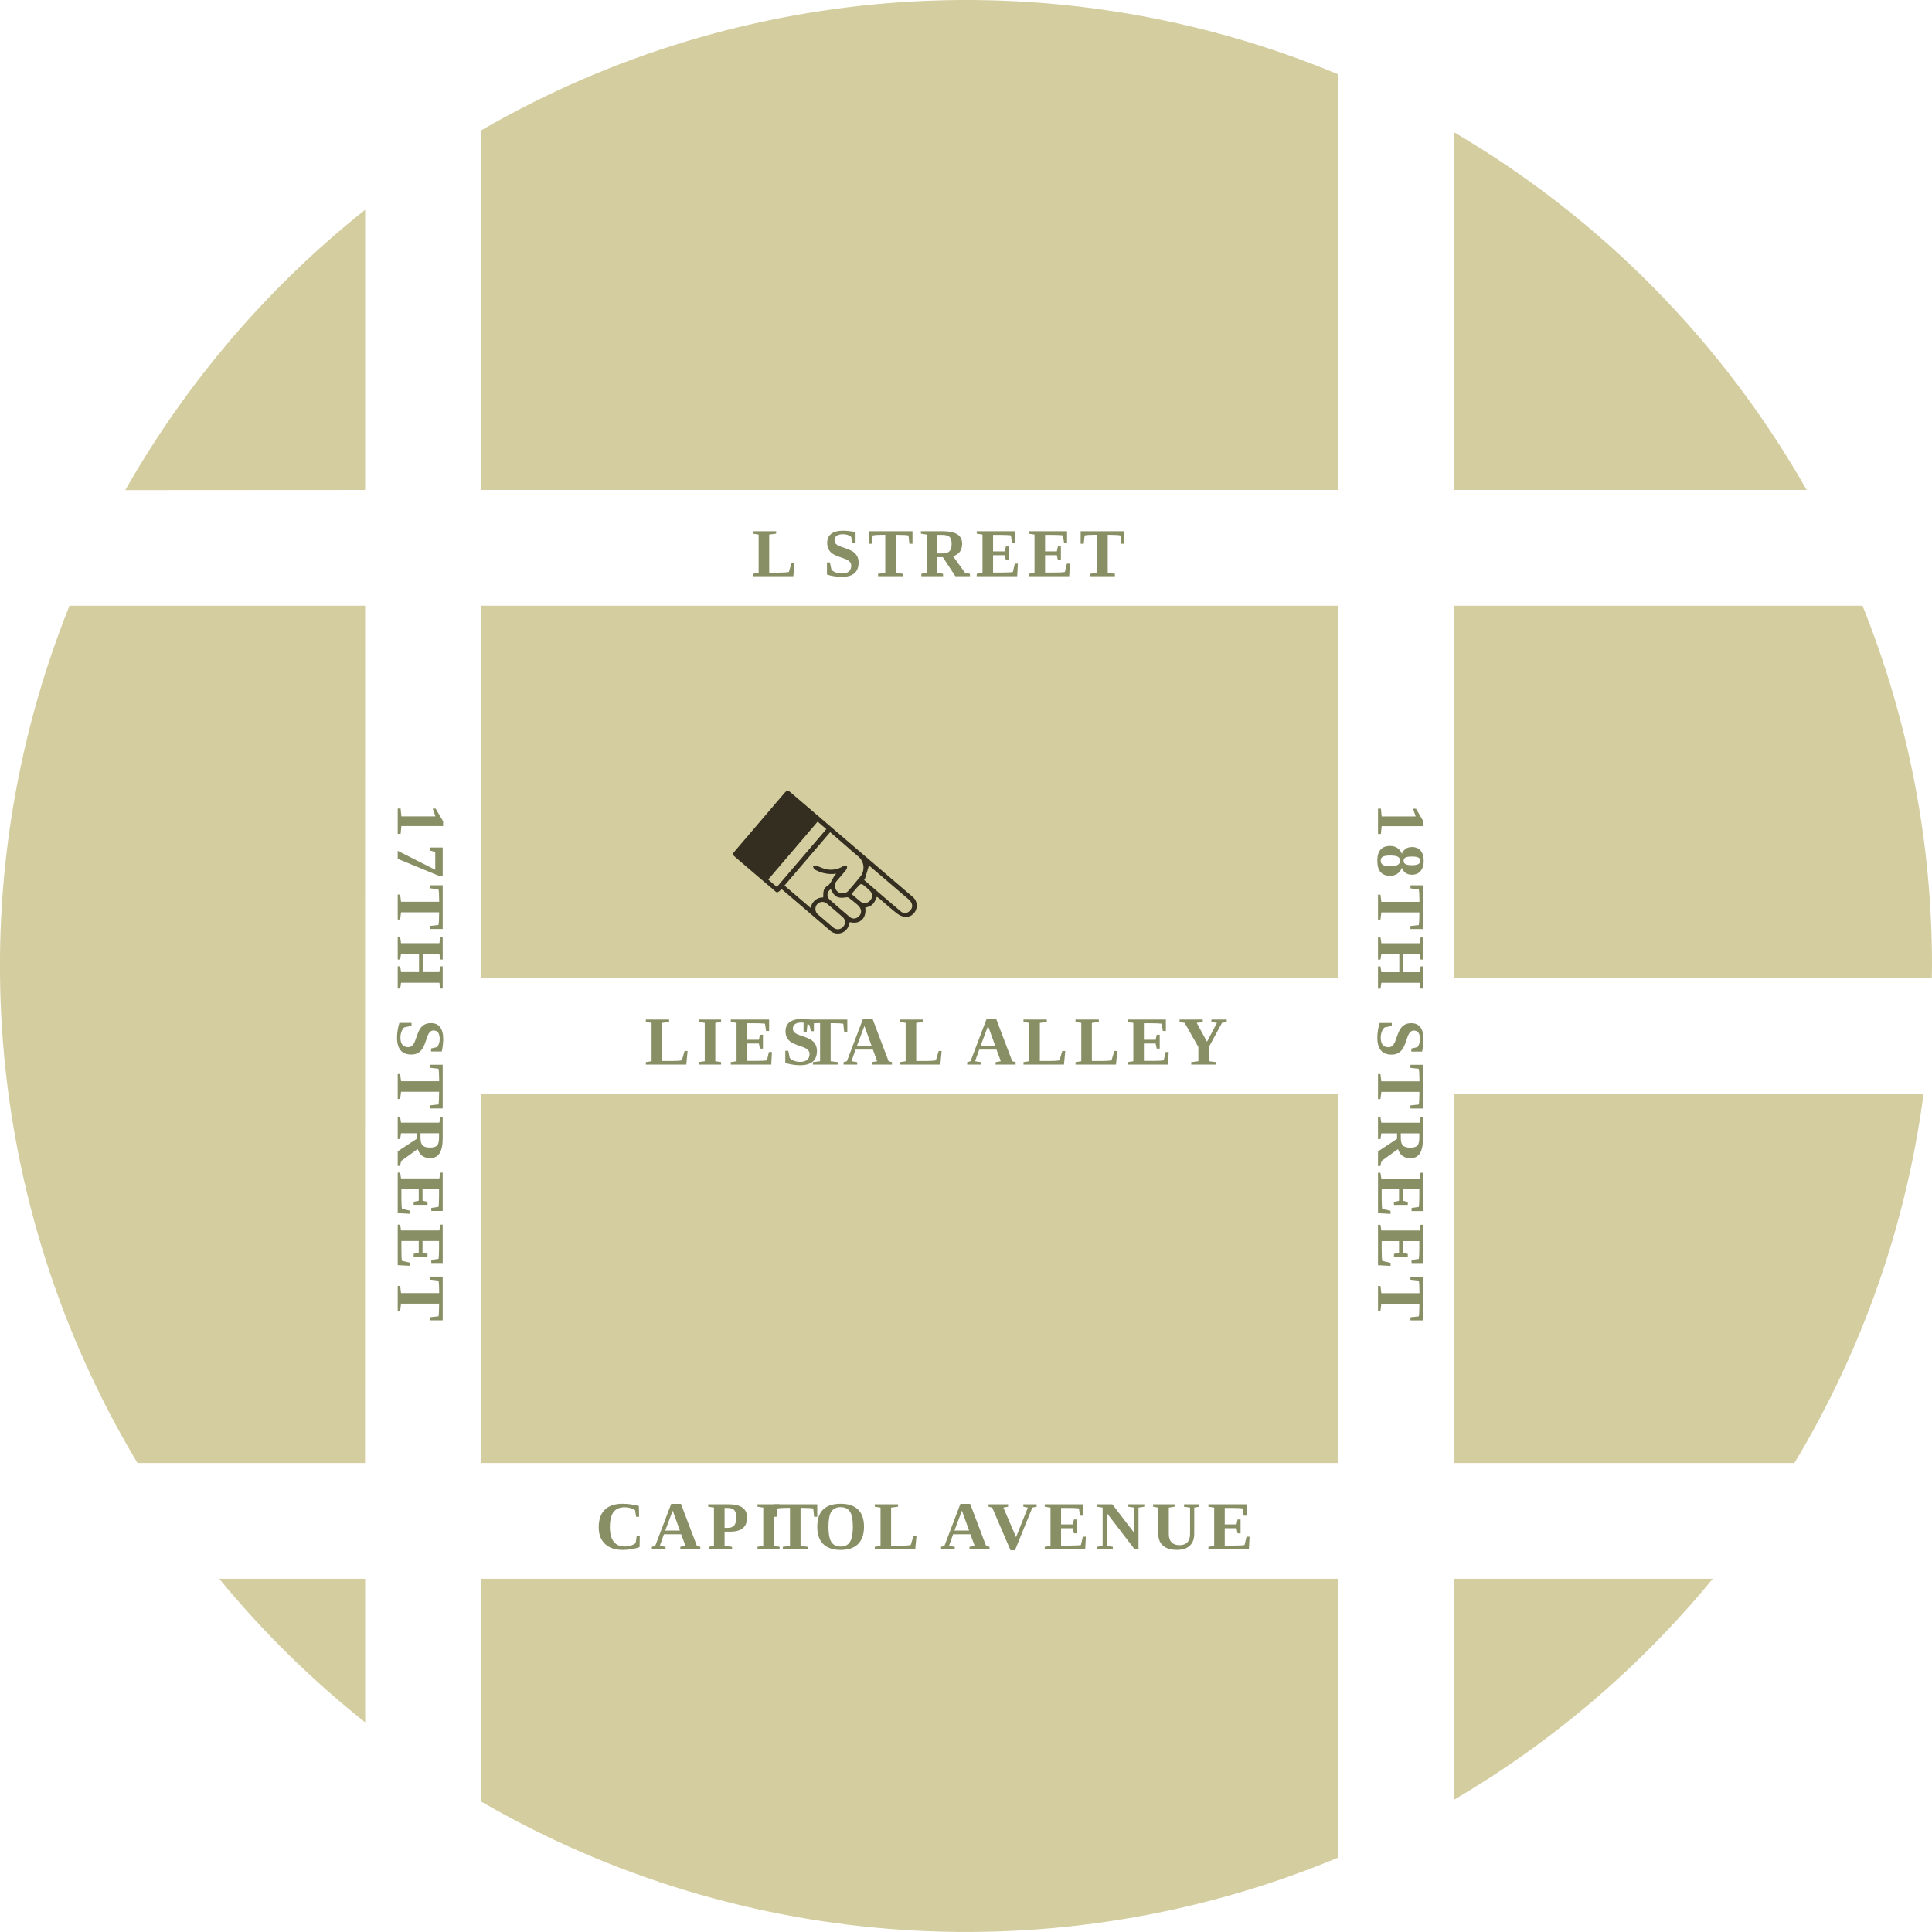
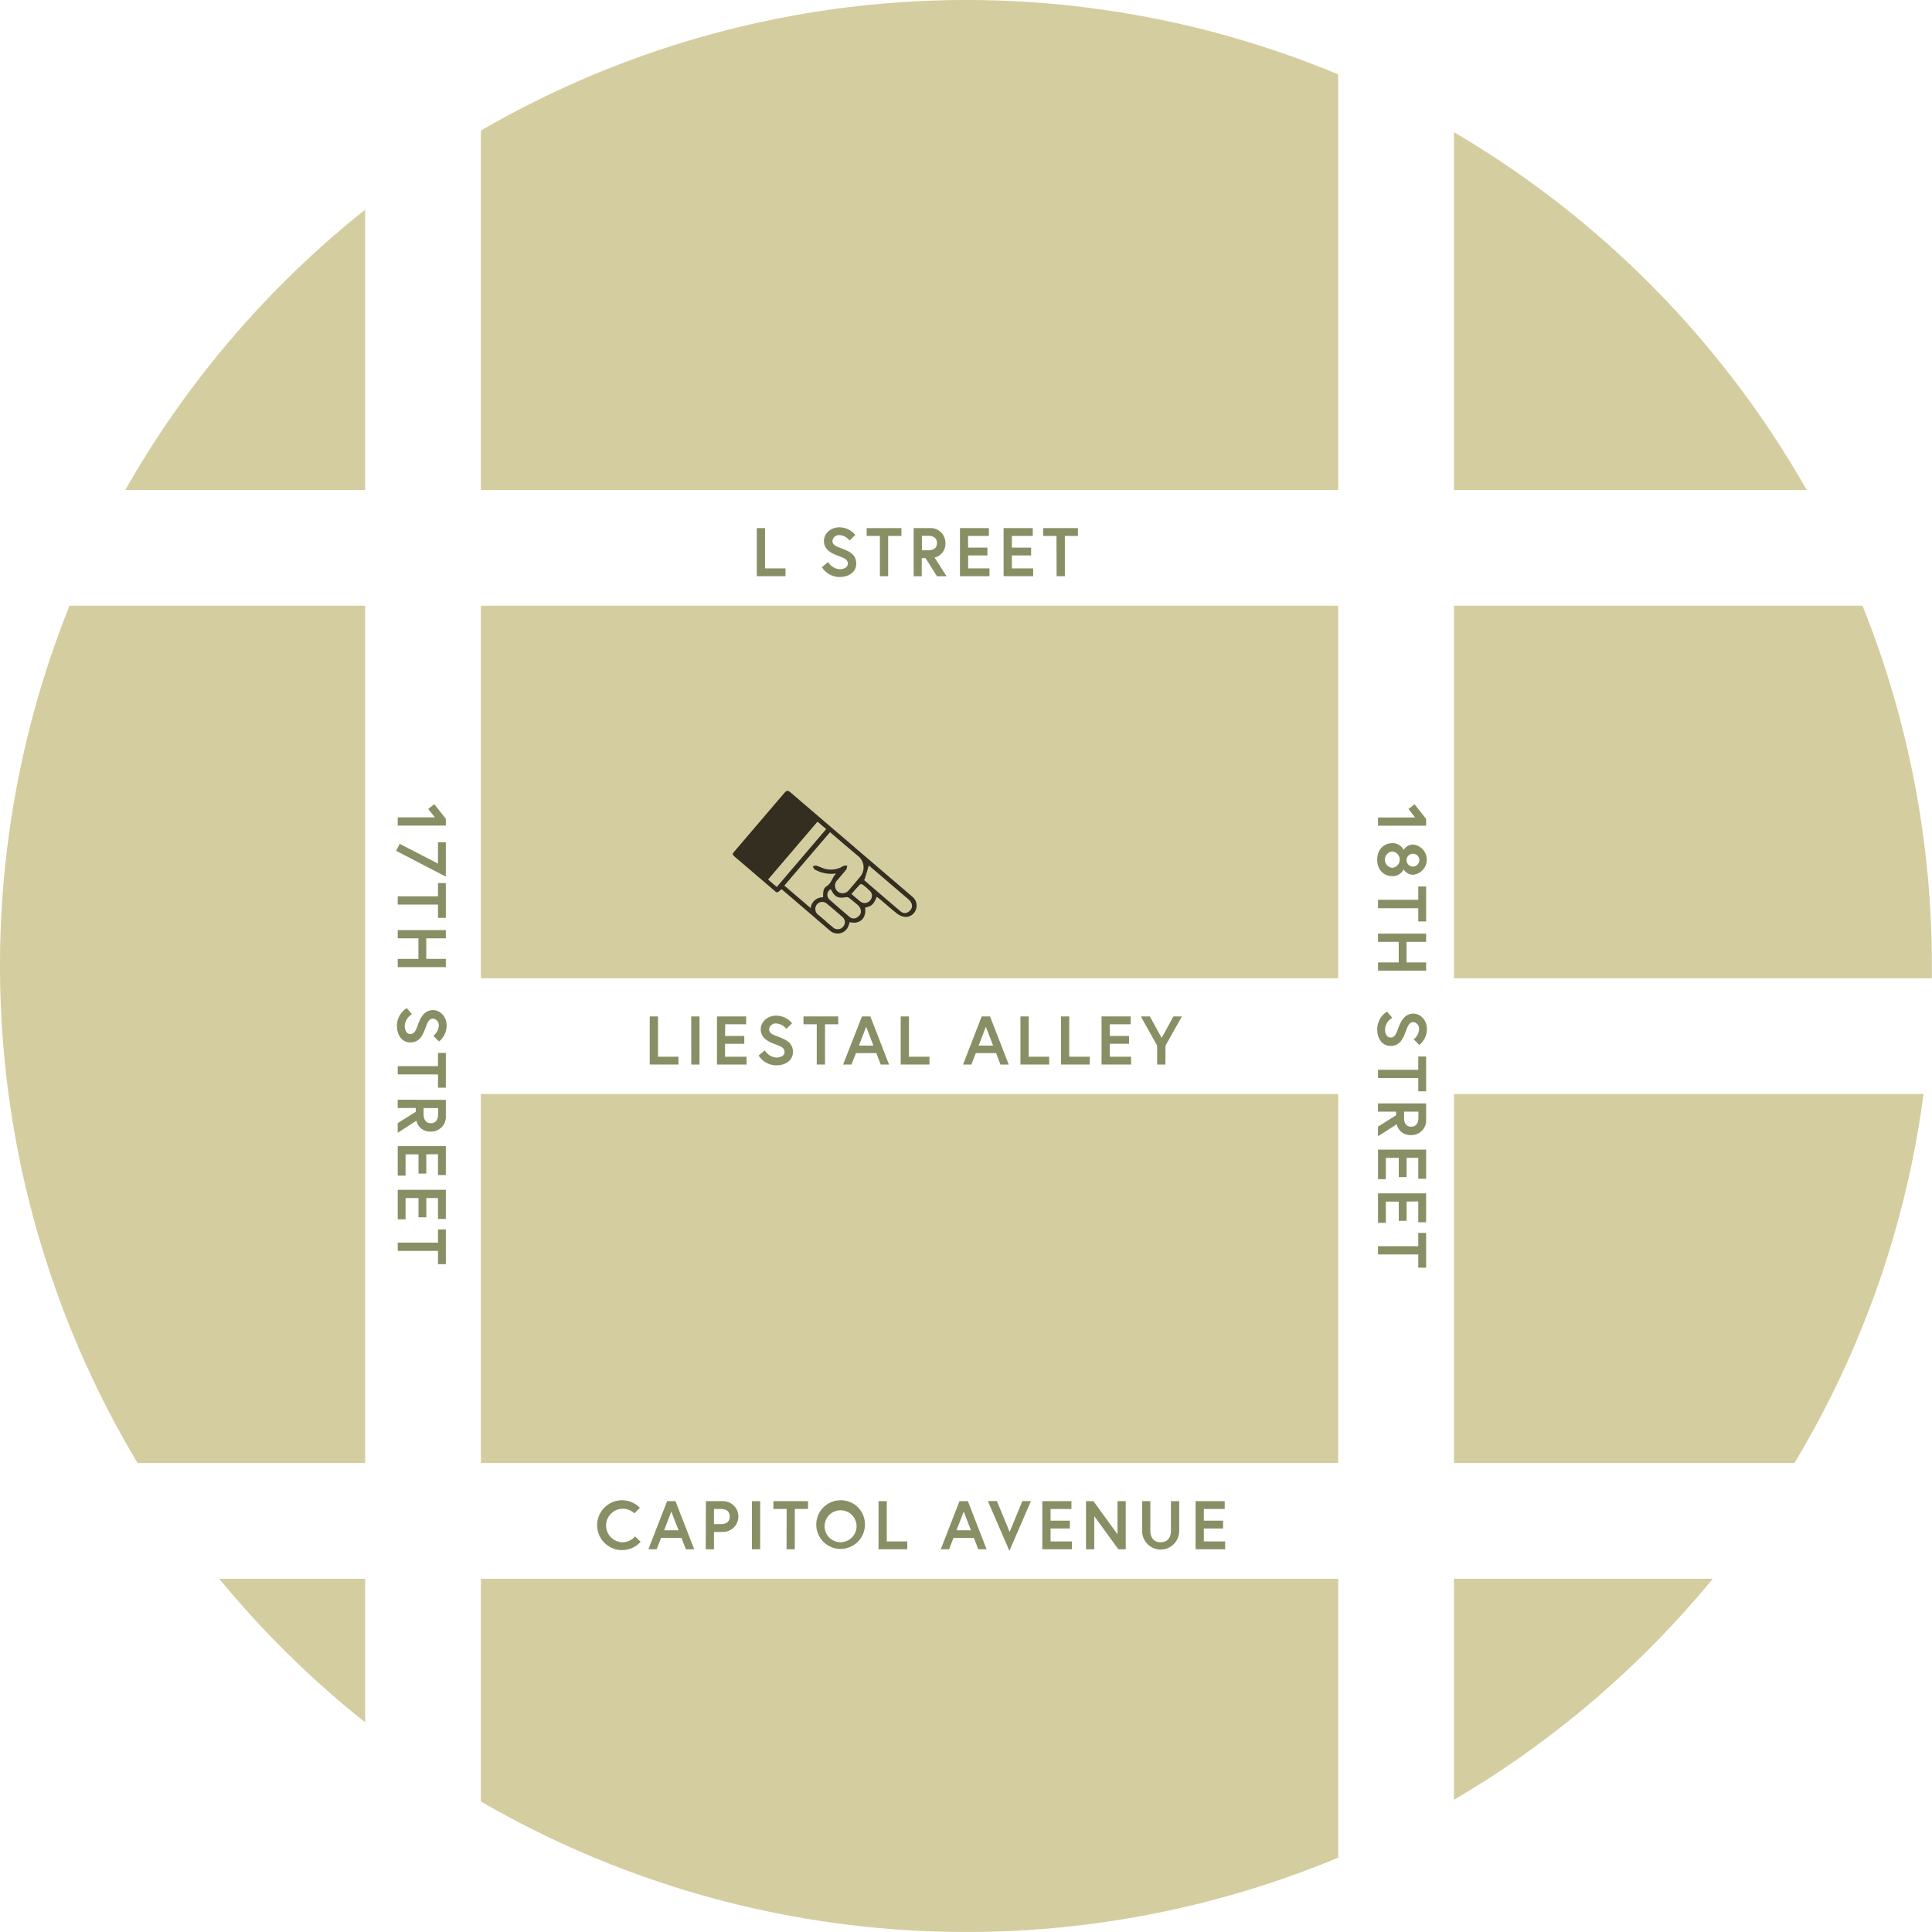
- <svg xmlns="http://www.w3.org/2000/svg" id="04f8ced7-1643-4854-b907-5af03be21b4b" data-name="Layer 1" viewBox="0 0 534.1 534.1">
-   <g>
-     <rect x="132.94" y="302.45" width="237" height="102" style="fill: #d4cd9f" />
-     <path d="M132.94,135.45h237V20.55a267.53,267.53,0,0,0-237,15.53Z" style="fill: #d4cd9f" />
-     <rect x="132.94" y="167.45" width="237" height="103" style="fill: #d4cd9f" />
-     <path d="M514.89,167.45H401.94v103H534.05c0-1.13.05-2.26.05-3.4A266.31,266.31,0,0,0,514.89,167.45Z" style="fill: #d4cd9f" />
-     <path d="M531.76,302.45H401.94v102h94.13A265.39,265.39,0,0,0,531.76,302.45Z" style="fill: #d4cd9f" />
-     <path d="M401.94,135.45h97.52a268.42,268.42,0,0,0-97.52-98.91Z" style="fill: #d4cd9f" />
-     <path d="M369.94,436.45h-237V498a267.44,267.44,0,0,0,237,15.53Z" style="fill: #d4cd9f" />
-     <path d="M401.94,436.45v61.1a268.21,268.21,0,0,0,71.55-61.1Z" style="fill: #d4cd9f" />
-     <path d="M100.94,167.45H19.21A267.46,267.46,0,0,0,38,404.45h62.91Z" style="fill: #d4cd9f" />
-     <path d="M100.94,135.45V58a268.12,268.12,0,0,0-66.3,77.49Z" style="fill: #d4cd9f" />
-     <path d="M100.94,436.45H60.61a268.36,268.36,0,0,0,40.33,39.69Z" style="fill: #d4cd9f" />
-   </g>
-   <path d="M242.42,247.92c-.92,2.17-1.32,2.53-3.22,3,.43,3-1.55,4.72-4.27,4a8.46,8.46,0,0,1-.48,1.39,3.2,3.2,0,0,1-5.11.84c-2-1.7-4-3.44-6-5.16l-6.47-5.53-.77-.65c-1.46,1.26-1.19,1.06-2.45,0-3.46-2.92-6.89-5.87-10.33-8.82-.92-.79-.92-.82-.14-1.74,4.57-5.35,9.16-10.7,13.72-16.07.55-.65.95-.73,1.63-.15q16.8,14.41,33.63,28.78a3.16,3.16,0,0,1,1.07,3.68,3,3,0,0,1-3,2,4.57,4.57,0,0,1-2.21-.93c-1.64-1.27-3.17-2.66-4.74-4ZM229.5,230.05l-12.64,14.77,7.28,6.21a3.36,3.36,0,0,1,3.43-2.94c0-1.81.14-2.56,1.08-3.13,1.33-.8,1.42-2.4,2.52-3.41a2.17,2.17,0,0,0-.78.06,9.4,9.4,0,0,1-5.21-1.26c-.23-.12-.29-.54-.43-.83a2.38,2.38,0,0,1,.91-.18,14.56,14.56,0,0,1,1.51.57,6.33,6.33,0,0,0,5.94-.46c.28-.17.73-.08,1.09-.12-.08.37,0,.82-.26,1.09-.78,1-1.64,2-2.46,2.92a2.14,2.14,0,0,0,.19,3.26,2.19,2.19,0,0,0,3-.5c1-1.18,2.05-2.36,3-3.57a4,4,0,0,0-.49-5.84c-1.17-1-2.37-2-3.55-3.05Zm-3.47-2.9-13.66,16,2.4,2.06,13.67-16Zm13,16.06-.17-.05s0,.07,0,.09c3.4,2.93,6.78,5.87,10.21,8.76a1.74,1.74,0,0,0,2.29-.07c1.14-.87,1.08-2.24-.17-3.31q-5.33-4.57-10.66-9.12l-.31-.23Zm-10.77,11.42h0c.72.62,1.43,1.26,2.18,1.86a1.91,1.91,0,0,0,2.64-.27,1.83,1.83,0,0,0-.08-2.65c-1.46-1.31-3-2.6-4.49-3.84a1.92,1.92,0,0,0-2.66.31,2,2,0,0,0,.24,2.74C226.81,253.4,227.54,254,228.27,254.63Zm1.41-8.81a1.76,1.76,0,0,0-.33,2.86c1.82,1.63,3.68,3.22,5.55,4.8a1.73,1.73,0,0,0,2.28.05c1.23-.85,1.16-2.35-.17-3.45-.76-.63-1.51-1.26-2.3-1.86a1.09,1.09,0,0,0-.73-.16C231.7,248.46,230.68,248,229.68,245.82Zm5.73,1.32c.87.74,1.61,1.39,2.36,2a1.94,1.94,0,0,0,2.74-.14,1.89,1.89,0,0,0,0-2.73,19.81,19.81,0,0,0-2-1.74.78.78,0,0,0-.77,0C236.9,245.35,236.2,246.21,235.41,247.14Z" style="fill: #332e20" />
-   <text transform="translate(164.59 428.29)" style="font-size: 19px;fill: #898f65;font-weight: 700;letter-spacing: 0.09em">CAPI<tspan x="48.94" y="0" style="letter-spacing: 0.07em">T</tspan>
-     <tspan x="60.42" y="0">OL </tspan>
-     <tspan x="95.38" y="0" style="letter-spacing: 0.011em">A</tspan>
-     <tspan x="108.47" y="0">VENUE</tspan>
-   </text>
-   <text transform="translate(207.8 159.29)" style="font-size: 19px;fill: #898f65;font-weight: 700;letter-spacing: 0.09em">L STREET</text>
-   <text transform="translate(178.21 294.29)" style="font-size: 19px;fill: #898f65;font-weight: 700;letter-spacing: 0.09em">LIES<tspan x="43.64" y="0" style="letter-spacing: 0.053em">T</tspan>
-     <tspan x="54.8" y="0">AL ALLEY</tspan>
-   </text>
-   <text transform="translate(380.95 222.03) rotate(90)" style="font-size: 19px;fill: #898f65;font-weight: 700;letter-spacing: 0.09em">18TH STREET</text>
-   <text transform="translate(109.95 222.01) rotate(90)" style="font-size: 19px;fill: #898f65;font-weight: 700;letter-spacing: 0.09em">17TH STREET</text>
+ <svg xmlns="http://www.w3.org/2000/svg" id="a1fe751a-4b0d-40a2-9fd8-4a20313e5b23" data-name="Layer 1" viewBox="0 0 534.1 534.1">
+   <rect x="132.94" y="302.45" width="237" height="102" style="fill:#d4cd9f" />
+   <path d="M520.38,298.71H390.56v102h94.13A265.28,265.28,0,0,0,520.38,298.71Z" transform="translate(11.38 3.74)" style="fill:#d4cd9f" />
+   <path d="M89.56,163.71H7.83a267.46,267.46,0,0,0,18.82,237H89.56Z" transform="translate(11.38 3.74)" style="fill:#d4cd9f" />
+   <path d="M503.51,163.71H390.56v103H522.68c0-1.13,0-2.26,0-3.4A266.31,266.31,0,0,0,503.51,163.71Z" transform="translate(11.38 3.74)" style="fill:#d4cd9f" />
+   <rect x="132.94" y="167.45" width="237" height="103" style="fill:#d4cd9f" />
+   <path d="M358.56,432.71h-237v61.57a267.53,267.53,0,0,0,237,15.53Z" transform="translate(11.38 3.74)" style="fill:#d4cd9f" />
+   <path d="M390.56,432.71v61.11a268.27,268.27,0,0,0,71.55-61.11Z" transform="translate(11.38 3.74)" style="fill:#d4cd9f" />
+   <path d="M89.56,432.71H49.23A268.36,268.36,0,0,0,89.56,472.4Z" transform="translate(11.38 3.74)" style="fill:#d4cd9f" />
+   <path d="M89.56,131.71V54.22a268.4,268.4,0,0,0-66.3,77.49Z" transform="translate(11.38 3.74)" style="fill:#d4cd9f" />
+   <path d="M121.56,131.71h237V16.82a267.44,267.44,0,0,0-237,15.53Z" transform="translate(11.38 3.74)" style="fill:#d4cd9f" />
+   <path d="M390.56,131.71h97.52A268.34,268.34,0,0,0,390.56,32.8Z" transform="translate(11.38 3.74)" style="fill:#d4cd9f" />
+   <path d="M231,244.18c-.91,2.17-1.32,2.54-3.22,3,.43,3-1.55,4.71-4.27,4a8.42,8.42,0,0,1-.47,1.39,3.21,3.21,0,0,1-5.12.84c-2-1.7-4-3.44-6-5.15l-6.47-5.54-.76-.65c-1.46,1.27-1.19,1.06-2.46,0q-5.18-4.4-10.32-8.82c-.93-.79-.93-.83-.15-1.75q6.87-8,13.72-16.06c.56-.66.95-.74,1.63-.15q16.8,14.4,33.63,28.78a3.17,3.17,0,0,1,1.08,3.67,3,3,0,0,1-3,2,4.69,4.69,0,0,1-2.22-.92c-1.63-1.27-3.17-2.67-4.74-4Zm-12.92-17.87-12.63,14.77,7.27,6.22a3.37,3.37,0,0,1,3.43-3c0-1.81.14-2.56,1.09-3.13,1.32-.79,1.41-2.4,2.51-3.4a2,2,0,0,0-.78.05,9.39,9.39,0,0,1-5.21-1.25c-.22-.13-.29-.55-.42-.83a2.35,2.35,0,0,1,.9-.19,14.56,14.56,0,0,1,1.51.57,6.38,6.38,0,0,0,6-.45c.27-.18.72-.09,1.09-.12-.09.36-.06.81-.27,1.08-.78,1-1.64,1.95-2.46,2.92a2.13,2.13,0,0,0,.2,3.26,2.17,2.17,0,0,0,3-.5c1-1.18,2.05-2.35,3-3.56a4,4,0,0,0-.48-5.85c-1.17-1-2.37-2-3.56-3Zm-3.47-2.9-13.66,16,2.41,2.05,13.66-16Zm13,16.06-.17-.05s0,.08,0,.09c3.4,2.93,6.79,5.87,10.21,8.76a1.74,1.74,0,0,0,2.29-.06c1.14-.87,1.08-2.24-.17-3.32q-5.33-4.57-10.66-9.12a3.65,3.65,0,0,0-.31-.23Zm-10.77,11.42h0c.73.62,1.43,1.26,2.18,1.85a1.91,1.91,0,0,0,2.65-.27,1.84,1.84,0,0,0-.08-2.65c-1.47-1.31-3-2.6-4.5-3.83a1.9,1.9,0,0,0-2.65.31,2,2,0,0,0,.23,2.73C215.43,249.67,216.17,250.27,216.89,250.89Zm1.41-8.81a1.76,1.76,0,0,0-.33,2.86c1.83,1.63,3.68,3.22,5.55,4.8a1.75,1.75,0,0,0,2.29,0c1.23-.84,1.15-2.34-.18-3.45-.76-.62-1.51-1.26-2.29-1.85a1.08,1.08,0,0,0-.74-.17C220.32,244.72,219.31,244.21,218.3,242.08ZM224,243.4c.87.74,1.6,1.39,2.36,2a1.91,1.91,0,0,0,2.73-.14,1.89,1.89,0,0,0,0-2.73,19.81,19.81,0,0,0-2-1.74.81.81,0,0,0-.76,0C225.53,241.61,224.83,242.47,224,243.4Z" transform="translate(11.38 3.74)" style="fill:#332e20" />
+   <path d="M164.19,421l1.52,1.5a6.89,6.89,0,1,1-.19-9.41L164,414.62a4.64,4.64,0,1,0-3.38,8A4.73,4.73,0,0,0,164.19,421Z" transform="translate(11.38 3.74)" style="fill:#898f65" />
+   <path d="M173.05,411.25h2.31l5.17,13.3h-2.3L177,421.4h-5.63l-1.21,3.15h-2.3Zm-.84,8.06h4l-2-5.19Z" transform="translate(11.38 3.74)" style="fill:#898f65" />
+   <path d="M183.76,411.25h4.52a4.26,4.26,0,1,1,0,8.51H186v4.79h-2.28Zm6.61,4.26c0-1.26-.81-2.09-2.37-2.09h-2v4.18h2C189.56,417.6,190.37,416.76,190.37,415.51Z" transform="translate(11.38 3.74)" style="fill:#898f65" />
+   <path d="M196.49,411.25h2.28v13.3h-2.28Z" transform="translate(11.38 3.74)" style="fill:#898f65" />
+   <path d="M206.09,413.42h-3.67v-2.17H212v2.17h-3.66v11.13h-2.28Z" transform="translate(11.38 3.74)" style="fill:#898f65" />
+   <path d="M227.73,417.9A6.73,6.73,0,1,1,221,411,6.63,6.63,0,0,1,227.73,417.9Zm-2.32,0a4.42,4.42,0,1,0-4.41,4.71A4.44,4.44,0,0,0,225.41,417.9Z" transform="translate(11.38 3.74)" style="fill:#898f65" />
+   <path d="M231.49,411.25h2.28v11.14h5.66v2.16h-7.94Z" transform="translate(11.38 3.74)" style="fill:#898f65" />
+   <path d="M253.87,411.25h2.32l5.17,13.3h-2.3l-1.22-3.15h-5.62L251,424.55h-2.3Zm-.83,8.06h4l-2-5.19Z" transform="translate(11.38 3.74)" style="fill:#898f65" />
+   <path d="M267.67,425l-5.95-13.76h2.49l3.53,8.53,3.5-8.53h2.37Z" transform="translate(11.38 3.74)" style="fill:#898f65" />
+   <path d="M279.05,416.65h5.32v2.16h-5.32v3.58h5.89v2.16h-8.17v-13.3h8.05v2.17h-5.77Z" transform="translate(11.38 3.74)" style="fill:#898f65" />
+   <path d="M290.9,411.25l6.65,9.16v-9.16h2.28v13.3h-2.05l-6.65-9.14v9.14h-2.28v-13.3Z" transform="translate(11.38 3.74)" style="fill:#898f65" />
+   <path d="M312.33,411.25h2.28v8.48a5.13,5.13,0,0,1-10.25,0v-8.48h2.27v8.19c0,1.9.95,3.17,2.85,3.17s2.85-1.27,2.85-3.17Z" transform="translate(11.38 3.74)" style="fill:#898f65" />
+   <path d="M321.42,416.65h5.32v2.16h-5.32v3.58h5.89v2.16h-8.17v-13.3h8.05v2.17h-5.77Z" transform="translate(11.38 3.74)" style="fill:#898f65" />
+   <path d="M197.83,142.25h2.28v11.14h5.66v2.16h-7.94Z" transform="translate(11.38 3.74)" style="fill:#898f65" />
+   <path d="M220.55,150c-2-.68-4.16-1.74-4.16-4.21,0-1.88,1.67-3.76,4.35-3.76a5.73,5.73,0,0,1,4.33,2.1l-1.58,1.56a3.83,3.83,0,0,0-2.75-1.5,1.83,1.83,0,0,0-2,1.6c0,1.15,1,1.52,2.87,2.2,2,.76,3.72,1.67,3.72,4.08s-2.13,3.71-4.64,3.71a5.81,5.81,0,0,1-4.86-2.72l1.71-1.44a4.06,4.06,0,0,0,3.15,2c1.14,0,2.32-.45,2.32-1.54S222.13,150.56,220.55,150Z" transform="translate(11.38 3.74)" style="fill:#898f65" />
+   <path d="M231.87,144.42h-3.66v-2.17h9.61v2.17h-3.67v11.13h-2.28Z" transform="translate(11.38 3.74)" style="fill:#898f65" />
+   <path d="M241.2,142.25h4.37a4.08,4.08,0,0,1,4.41,4.14,3.83,3.83,0,0,1-3,4l3.32,5.17h-2.66l-3.15-5h-1.05v5H241.2Zm6.46,4.14c0-1.31-.91-2-2.37-2h-1.81v4h1.81C246.75,148.37,247.66,147.71,247.66,146.39Z" transform="translate(11.38 3.74)" style="fill:#898f65" />
+   <path d="M256.27,147.65h5.32v2.16h-5.32v3.58h5.89v2.16H254v-13.3H262v2.17h-5.77Z" transform="translate(11.38 3.74)" style="fill:#898f65" />
+   <path d="M268.35,147.65h5.32v2.16h-5.32v3.58h5.89v2.16h-8.17v-13.3h8.06v2.17h-5.78Z" transform="translate(11.38 3.74)" style="fill:#898f65" />
+   <path d="M280.68,144.42H277v-2.17h9.61v2.17H283v11.13h-2.28Z" transform="translate(11.38 3.74)" style="fill:#898f65" />
+   <path d="M168.24,277.25h2.28v11.14h5.66v2.16h-7.94Z" transform="translate(11.38 3.74)" style="fill:#898f65" />
+   <path d="M179.71,277.25H182v13.3h-2.28Z" transform="translate(11.38 3.74)" style="fill:#898f65" />
+   <path d="M189.06,282.65h5.32v2.16h-5.32v3.58H195v2.16h-8.17v-13.3h8.06v2.17h-5.78Z" transform="translate(11.38 3.74)" style="fill:#898f65" />
+   <path d="M203.08,285c-2-.68-4.16-1.74-4.16-4.21,0-1.88,1.67-3.76,4.35-3.76a5.7,5.7,0,0,1,4.33,2.1L206,280.69a3.86,3.86,0,0,0-2.76-1.5,1.83,1.83,0,0,0-2,1.6c0,1.15,1,1.52,2.87,2.2,2,.76,3.72,1.67,3.72,4.08s-2.13,3.71-4.63,3.71a5.82,5.82,0,0,1-4.87-2.72l1.71-1.44a4.06,4.06,0,0,0,3.16,2c1.14,0,2.31-.45,2.31-1.54S204.66,285.56,203.08,285Z" transform="translate(11.38 3.74)" style="fill:#898f65" />
+   <path d="M214.41,279.42h-3.67v-2.17h9.61v2.17h-3.66v11.13h-2.28Z" transform="translate(11.38 3.74)" style="fill:#898f65" />
+   <path d="M226.91,277.25h2.32l5.16,13.3h-2.3l-1.21-3.15h-5.62L224,290.55h-2.3Zm-.84,8.06h4l-2-5.19Z" transform="translate(11.38 3.74)" style="fill:#898f65" />
+   <path d="M237.62,277.25h2.28v11.14h5.67v2.16h-7.95Z" transform="translate(11.38 3.74)" style="fill:#898f65" />
+   <path d="M260,277.25h2.31l5.17,13.3h-2.3L264,287.4h-5.63l-1.21,3.15h-2.3Zm-.84,8.06h4l-2-5.19Z" transform="translate(11.38 3.74)" style="fill:#898f65" />
+   <path d="M270.72,277.25H273v11.14h5.66v2.16h-7.94Z" transform="translate(11.38 3.74)" style="fill:#898f65" />
+   <path d="M281.93,277.25h2.28v11.14h5.66v2.16h-7.94Z" transform="translate(11.38 3.74)" style="fill:#898f65" />
+   <path d="M295.42,282.65h5.32v2.16h-5.32v3.58h5.89v2.16h-8.17v-13.3h8.06v2.17h-5.78Z" transform="translate(11.38 3.74)" style="fill:#898f65" />
+   <path d="M310.79,290.55h-2.28v-5.24L304,277.25h2.51l3.25,5.95,3.25-5.95h2.35l-4.54,8.06Z" transform="translate(11.38 3.74)" style="fill:#898f65" />
+   <path d="M382.87,222.65v1.88h-13.3v-2.28h10.26L378,219.91l1.67-1.31Z" transform="translate(11.38 3.74)" style="fill:#898f65" />
+   <path d="M379.26,238.09a3.17,3.17,0,0,1-2.62-1.48,3.3,3.3,0,0,1-3.15,1.86c-2.23,0-4.15-1.67-4.15-4.56s1.92-4.56,4.15-4.56a3.3,3.3,0,0,1,3.15,1.86,3.17,3.17,0,0,1,2.62-1.48,4.2,4.2,0,0,1,0,8.36Zm-5.74-1.92a2.27,2.27,0,0,0,0-4.52,2.27,2.27,0,0,0,0,4.52Zm7.49-2.26a1.78,1.78,0,1,0-1.77,1.92A1.79,1.79,0,0,0,381,233.91Z" transform="translate(11.38 3.74)" style="fill:#898f65" />
+   <path d="M380.7,245v-3.67h2.17V251H380.7v-3.66H369.57V245Z" transform="translate(11.38 3.74)" style="fill:#898f65" />
+   <path d="M382.87,262.32v2.28h-13.3v-2.28h5.72v-5.68h-5.72v-2.28h13.3v2.28h-5.41v5.68Z" transform="translate(11.38 3.74)" style="fill:#898f65" />
+   <path d="M375.12,280.63c.68-1.95,1.75-4.16,4.22-4.16,1.88,0,3.76,1.67,3.76,4.35a5.69,5.69,0,0,1-2.11,4.33l-1.56-1.57a3.83,3.83,0,0,0,1.5-2.76,1.83,1.83,0,0,0-1.59-2c-1.16,0-1.52,1-2.21,2.87-.76,2-1.67,3.72-4.08,3.72s-3.71-2.13-3.71-4.63a5.82,5.82,0,0,1,2.72-4.87l1.44,1.71a4.06,4.06,0,0,0-2,3.16c0,1.14.46,2.31,1.54,2.31S374.57,282.21,375.12,280.63Z" transform="translate(11.38 3.74)" style="fill:#898f65" />
+   <path d="M380.7,292v-3.67h2.17v9.61H380.7v-3.66H369.57V292Z" transform="translate(11.38 3.74)" style="fill:#898f65" />
+   <path d="M382.87,301.29v4.36a4.07,4.07,0,0,1-4.14,4.41,3.83,3.83,0,0,1-4-3l-5.17,3.32v-2.66l5-3.15v-1h-5v-2.28Zm-4.14,6.45c1.31,0,2-.91,2-2.37v-1.8h-3.95v1.8C376.75,306.83,377.42,307.74,378.73,307.74Z" transform="translate(11.38 3.74)" style="fill:#898f65" />
+   <path d="M377.47,316.35v5.32h-2.16v-5.32h-3.57v5.89h-2.17v-8.17h13.3v8.06H380.7v-5.78Z" transform="translate(11.38 3.74)" style="fill:#898f65" />
+   <path d="M377.47,328.44v5.32h-2.16v-5.32h-3.57v5.89h-2.17v-8.17h13.3v8H380.7v-5.77Z" transform="translate(11.38 3.74)" style="fill:#898f65" />
+   <path d="M380.7,340.77V337.1h2.17v9.61H380.7v-3.66H369.57v-2.28Z" transform="translate(11.38 3.74)" style="fill:#898f65" />
+   <path d="M111.87,222.62v1.88H98.57v-2.28h10.26L107,219.89l1.67-1.32Z" transform="translate(11.38 3.74)" style="fill:#898f65" />
+   <path d="M111.87,229.1v9.5l-13.75-7.13,1-1.93L109.7,235V229.1Z" transform="translate(11.38 3.74)" style="fill:#898f65" />
+   <path d="M109.7,244.05v-3.66h2.17V250H109.7v-3.67H98.57v-2.28Z" transform="translate(11.38 3.74)" style="fill:#898f65" />
+   <path d="M111.87,261.34v2.28H98.57v-2.28h5.72v-5.68H98.57v-2.28h13.3v2.28h-5.41v5.68Z" transform="translate(11.38 3.74)" style="fill:#898f65" />
+   <path d="M104.12,279.66c.68-2,1.75-4.16,4.22-4.16,1.88,0,3.76,1.67,3.76,4.35a5.72,5.72,0,0,1-2.11,4.33l-1.56-1.58a3.83,3.83,0,0,0,1.5-2.75,1.83,1.83,0,0,0-1.59-2c-1.16,0-1.52,1-2.21,2.86-.76,2-1.67,3.73-4.08,3.73s-3.71-2.13-3.71-4.64a5.81,5.81,0,0,1,2.72-4.86l1.44,1.71a4.06,4.06,0,0,0-2,3.15c0,1.14.46,2.32,1.54,2.32S103.57,281.23,104.12,279.66Z" transform="translate(11.38 3.74)" style="fill:#898f65" />
+   <path d="M109.7,291v-3.66h2.17v9.61H109.7v-3.67H98.57V291Z" transform="translate(11.38 3.74)" style="fill:#898f65" />
+   <path d="M111.87,300.31v4.37a4.08,4.08,0,0,1-4.14,4.41,3.84,3.84,0,0,1-4-3l-5.17,3.33v-2.66l5-3.15v-1.05h-5v-2.28Zm-4.14,6.46c1.31,0,2-.91,2-2.37v-1.81h-4v1.81C105.75,305.86,106.42,306.77,107.73,306.77Z" transform="translate(11.38 3.74)" style="fill:#898f65" />
+   <path d="M106.47,315.38v5.32h-2.16v-5.32h-3.57v5.89H98.57V313.1h13.3v8H109.7v-5.77Z" transform="translate(11.38 3.74)" style="fill:#898f65" />
+   <path d="M106.47,327.46v5.32h-2.16v-5.32h-3.57v5.89H98.57v-8.17h13.3v8.06H109.7v-5.78Z" transform="translate(11.38 3.74)" style="fill:#898f65" />
+   <path d="M109.7,339.79v-3.66h2.17v9.61H109.7v-3.67H98.57v-2.28Z" transform="translate(11.38 3.74)" style="fill:#898f65" />
</svg>
